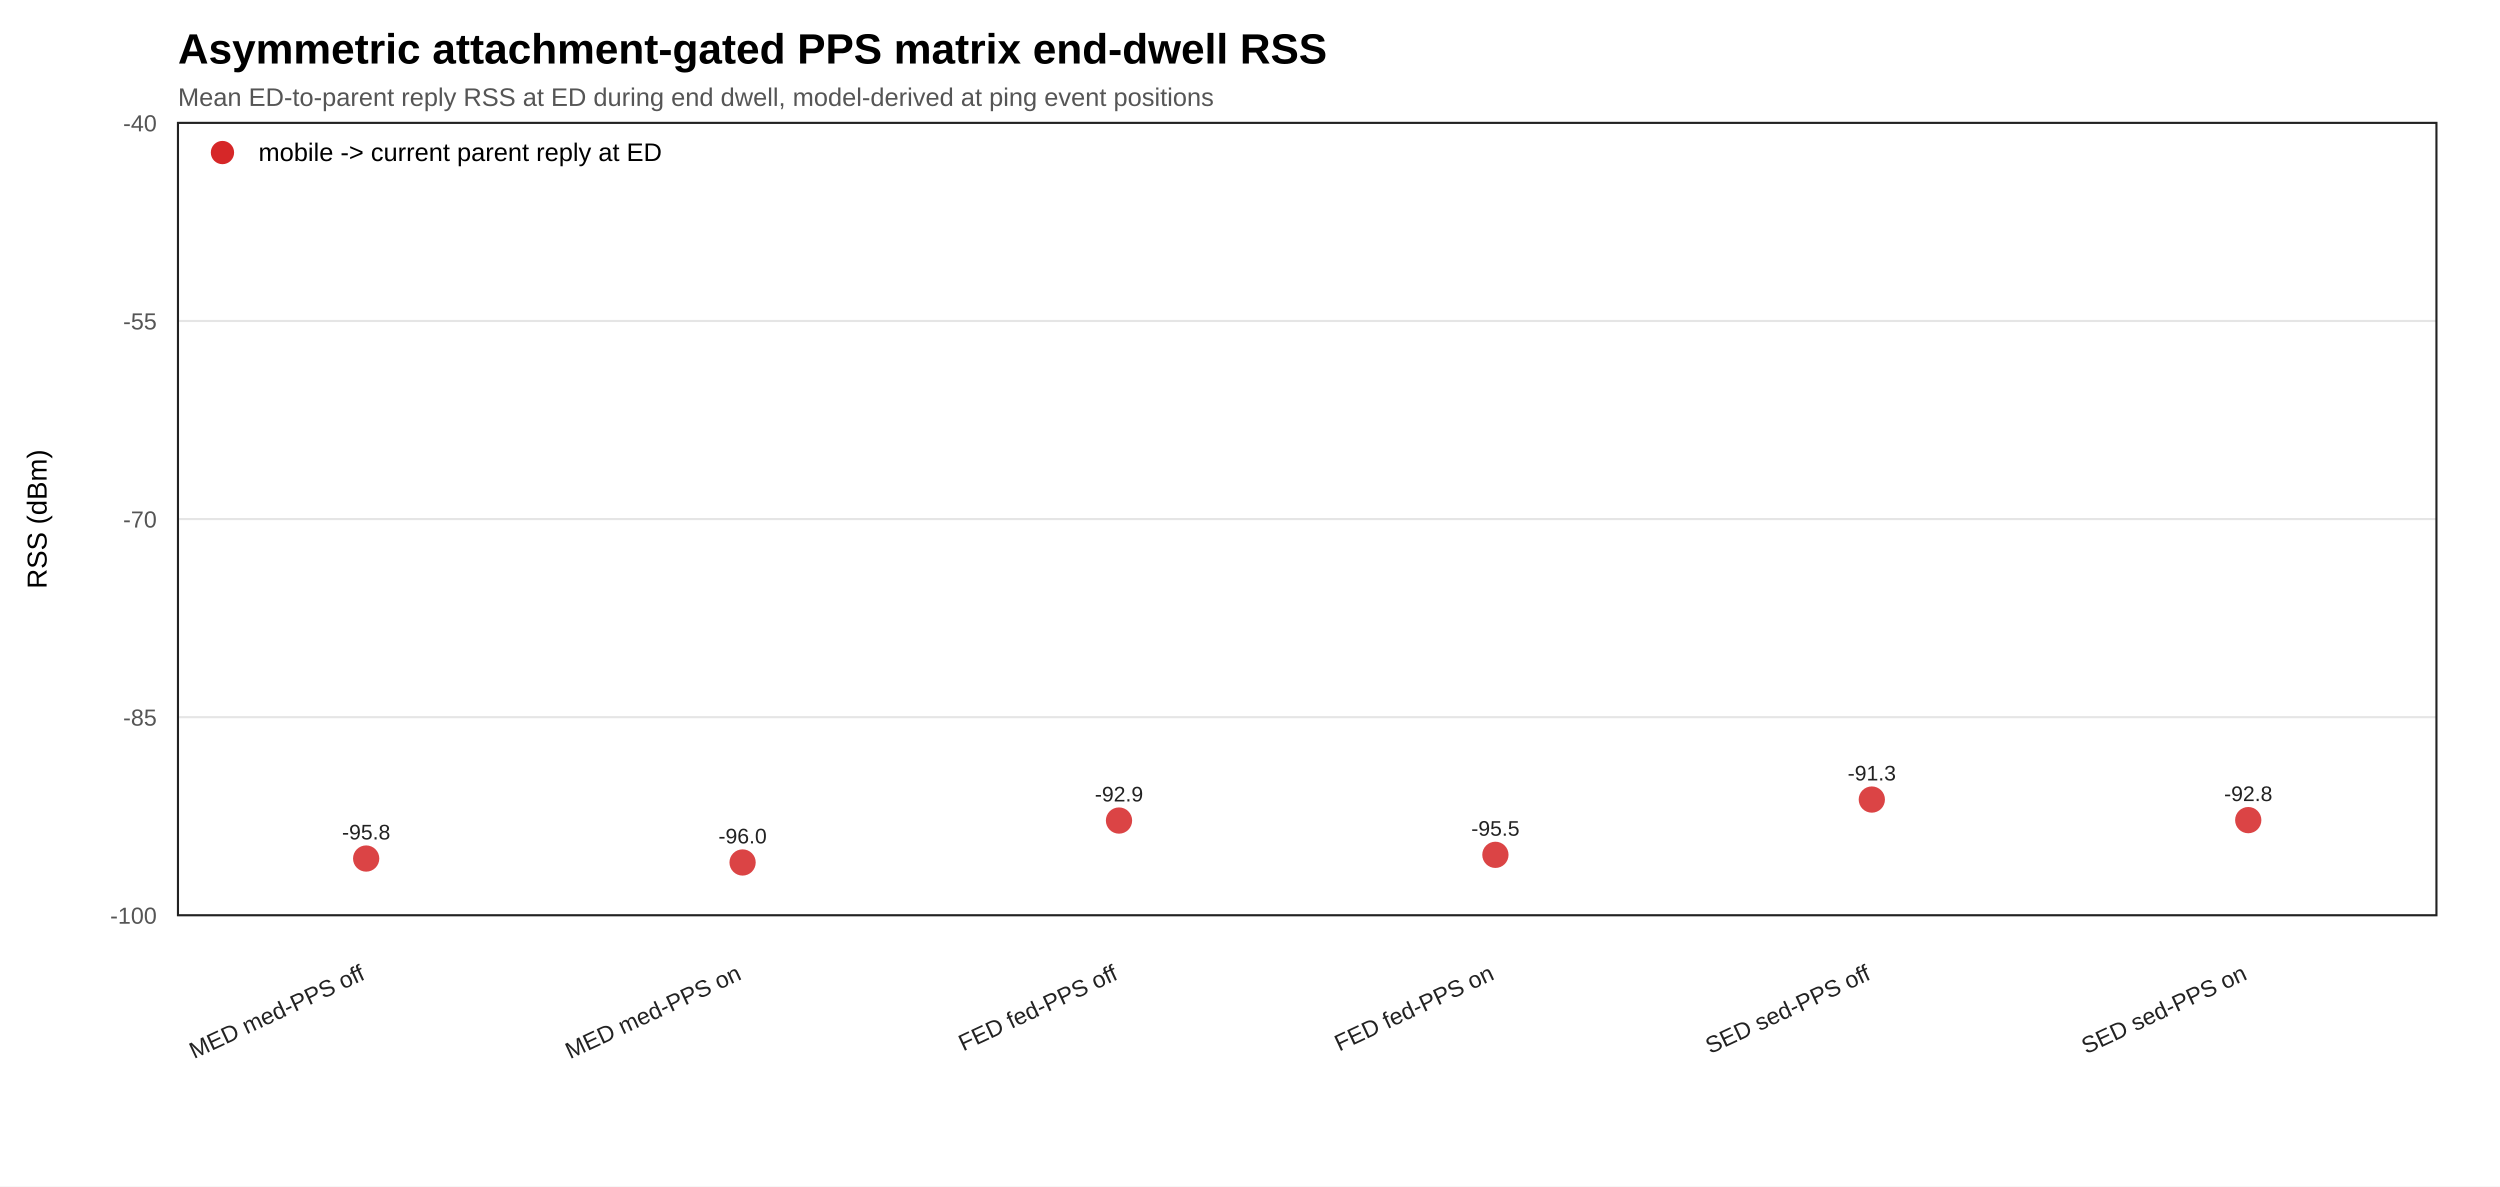
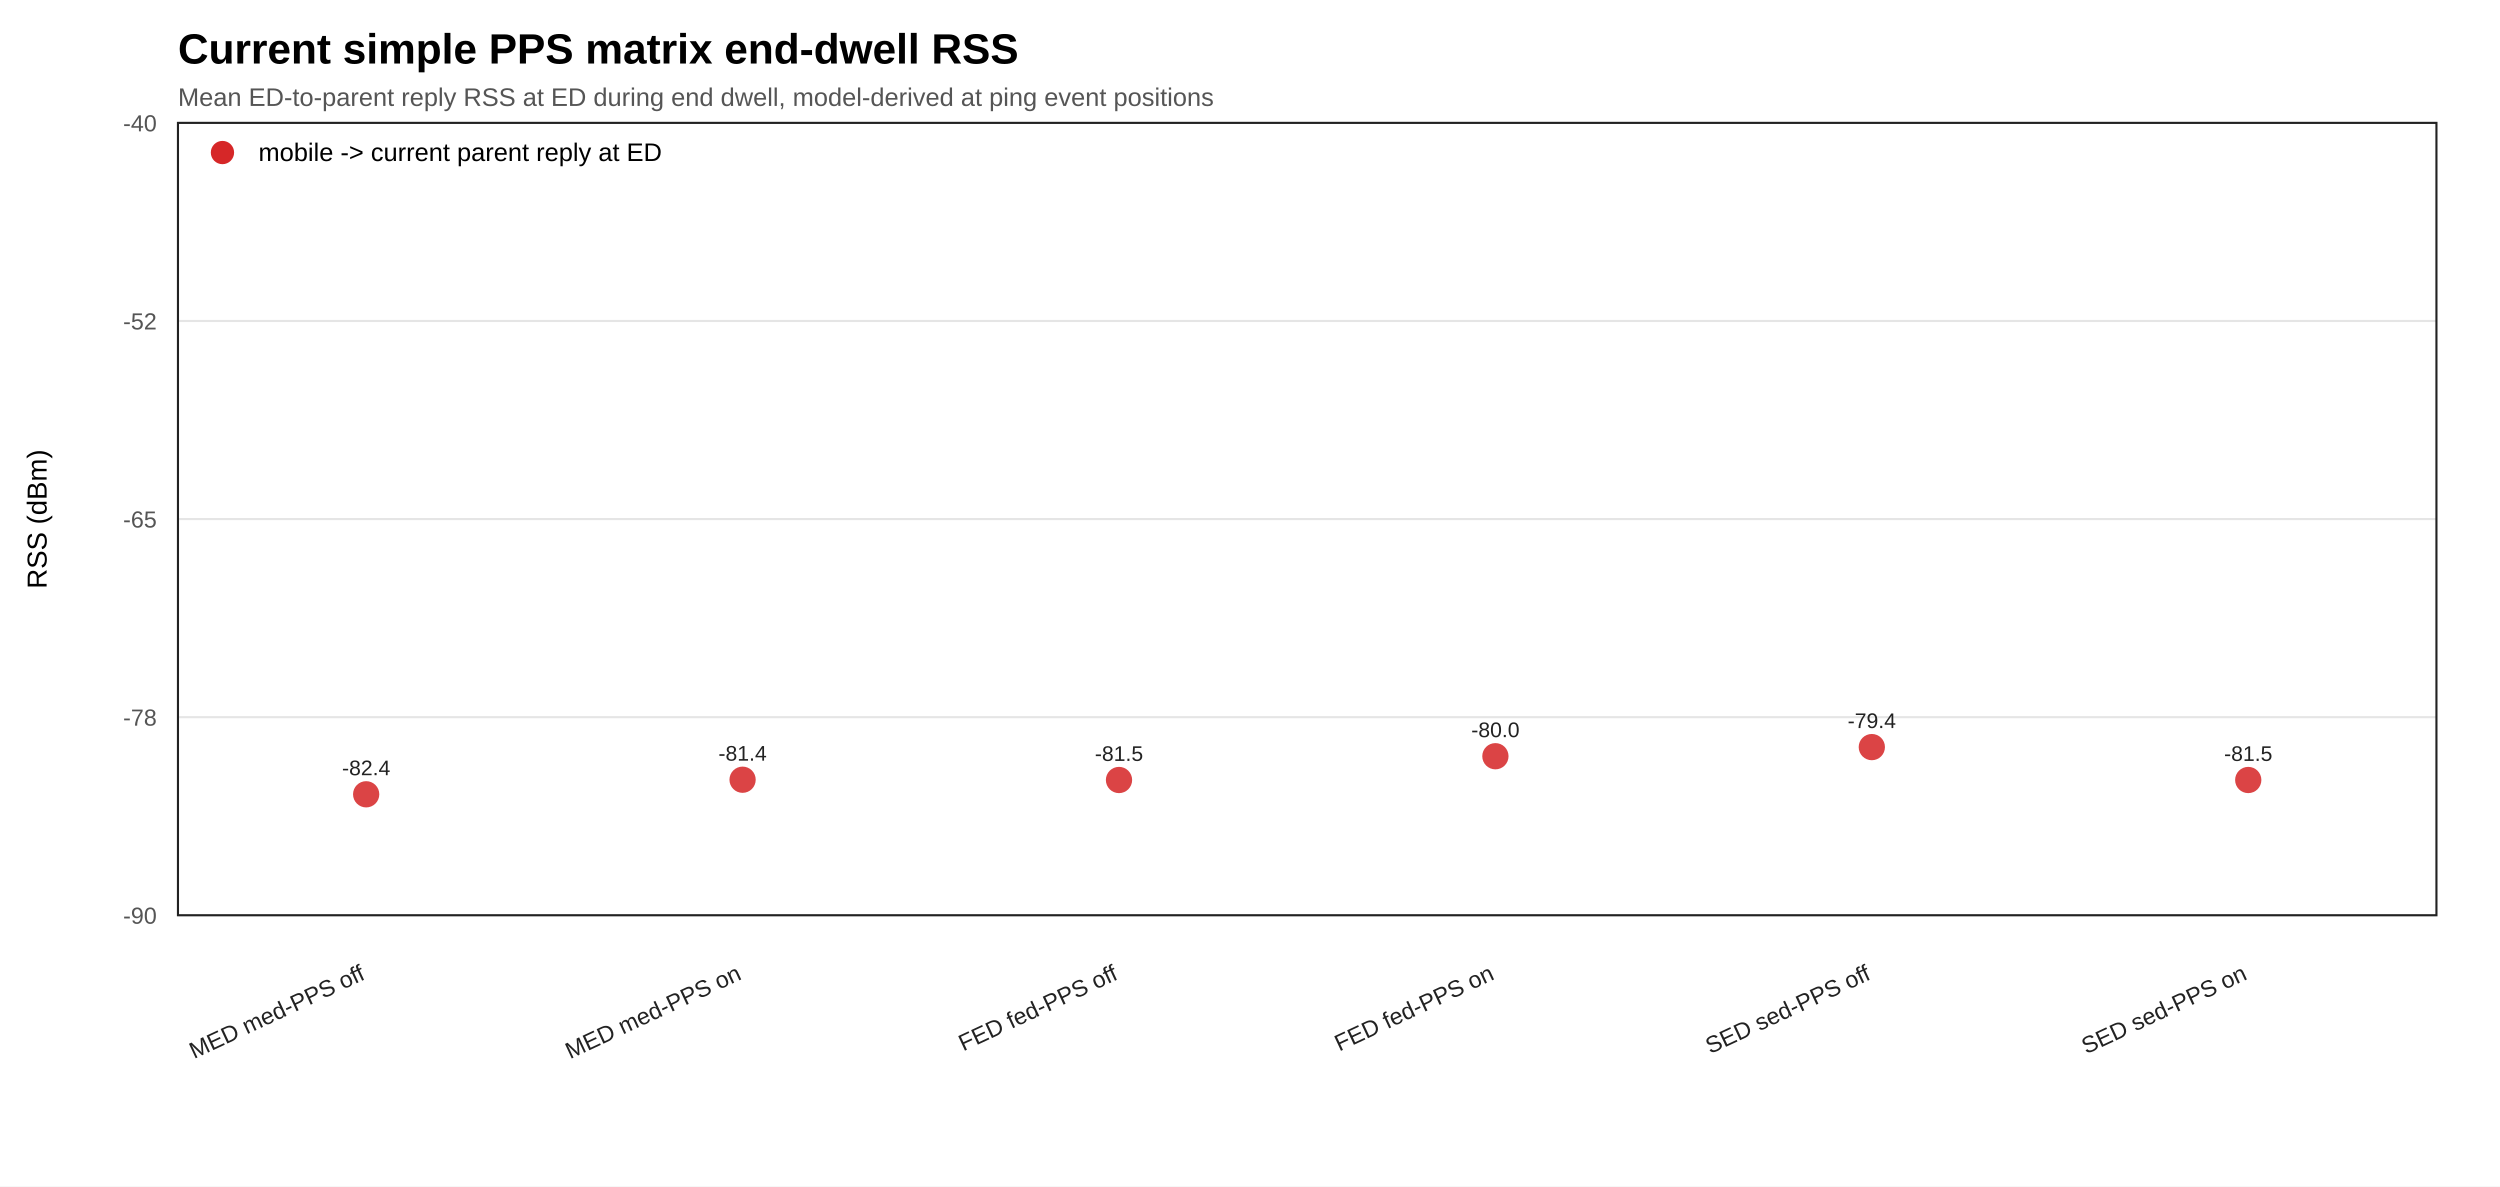
<svg xmlns="http://www.w3.org/2000/svg" width="1180" height="560" viewBox="0 0 1180 560">
  <rect width="100%" height="100%" fill="#ffffff" />
-   <text x="84" y="30" font-family="Arial, sans-serif" font-size="20" font-weight="700">Asymmetric attachment-gated PPS matrix end-dwell RSS</text>
+   <text x="84" y="30" font-family="Arial, sans-serif" font-size="20" font-weight="700">Current simple PPS matrix end-dwell RSS</text>
  <text x="84" y="50" font-family="Arial, sans-serif" font-size="12" fill="#555">Mean ED-to-parent reply RSS at ED during end dwell, model-derived at ping event positions</text>
  <line x1="84" x2="1150" y1="432.00" y2="432.00" stroke="#e5e5e5" />
-   <text x="74" y="436.00" text-anchor="end" font-family="Arial, sans-serif" font-size="11" fill="#555">-100</text>
+   <text x="74" y="436.00" text-anchor="end" font-family="Arial, sans-serif" font-size="11" fill="#555">-90</text>
  <line x1="84" x2="1150" y1="338.50" y2="338.50" stroke="#e5e5e5" />
-   <text x="74" y="342.50" text-anchor="end" font-family="Arial, sans-serif" font-size="11" fill="#555">-85</text>
+   <text x="74" y="342.50" text-anchor="end" font-family="Arial, sans-serif" font-size="11" fill="#555">-78</text>
  <line x1="84" x2="1150" y1="245.00" y2="245.00" stroke="#e5e5e5" />
-   <text x="74" y="249.00" text-anchor="end" font-family="Arial, sans-serif" font-size="11" fill="#555">-70</text>
+   <text x="74" y="249.00" text-anchor="end" font-family="Arial, sans-serif" font-size="11" fill="#555">-65</text>
  <line x1="84" x2="1150" y1="151.50" y2="151.50" stroke="#e5e5e5" />
-   <text x="74" y="155.50" text-anchor="end" font-family="Arial, sans-serif" font-size="11" fill="#555">-55</text>
+   <text x="74" y="155.50" text-anchor="end" font-family="Arial, sans-serif" font-size="11" fill="#555">-52</text>
  <line x1="84" x2="1150" y1="58.00" y2="58.00" stroke="#e5e5e5" />
  <text x="74" y="62.00" text-anchor="end" font-family="Arial, sans-serif" font-size="11" fill="#555">-40</text>
  <rect x="84" y="58" width="1066" height="374" fill="none" stroke="#222" />
  <text x="22" y="245.00" transform="rotate(-90 22,245.00)" text-anchor="middle" font-family="Arial, sans-serif" font-size="13">RSS (dBm)</text>
-   <circle cx="172.83" cy="405.23" r="6.2" fill="#d62728" fill-opacity="0.86" />
-   <text x="172.83" y="396.23" text-anchor="middle" font-family="Arial, sans-serif" font-size="10" fill="#222">-95.8</text>
+   <circle cx="172.83" cy="374.91" r="6.2" fill="#d62728" fill-opacity="0.86" />
+   <text x="172.83" y="365.91" text-anchor="middle" font-family="Arial, sans-serif" font-size="10" fill="#222">-82.4</text>
  <text x="172.83" y="462" transform="rotate(-25 172.83,462)" text-anchor="end" font-family="Arial, sans-serif" font-size="11" fill="#222">MED med-PPS off</text>
-   <circle cx="350.50" cy="407.09" r="6.2" fill="#d62728" fill-opacity="0.86" />
-   <text x="350.50" y="398.09" text-anchor="middle" font-family="Arial, sans-serif" font-size="10" fill="#222">-96.0</text>
+   <circle cx="350.50" cy="368.03" r="6.2" fill="#d62728" fill-opacity="0.86" />
+   <text x="350.50" y="359.03" text-anchor="middle" font-family="Arial, sans-serif" font-size="10" fill="#222">-81.4</text>
  <text x="350.50" y="462" transform="rotate(-25 350.50,462)" text-anchor="end" font-family="Arial, sans-serif" font-size="11" fill="#222">MED med-PPS on</text>
-   <circle cx="528.17" cy="387.30" r="6.2" fill="#d62728" fill-opacity="0.86" />
-   <text x="528.17" y="378.30" text-anchor="middle" font-family="Arial, sans-serif" font-size="10" fill="#222">-92.9</text>
+   <circle cx="528.17" cy="368.16" r="6.2" fill="#d62728" fill-opacity="0.86" />
+   <text x="528.17" y="359.16" text-anchor="middle" font-family="Arial, sans-serif" font-size="10" fill="#222">-81.5</text>
  <text x="528.17" y="462" transform="rotate(-25 528.17,462)" text-anchor="end" font-family="Arial, sans-serif" font-size="11" fill="#222">FED fed-PPS off</text>
-   <circle cx="705.83" cy="403.48" r="6.2" fill="#d62728" fill-opacity="0.86" />
-   <text x="705.83" y="394.48" text-anchor="middle" font-family="Arial, sans-serif" font-size="10" fill="#222">-95.5</text>
+   <circle cx="705.83" cy="356.94" r="6.2" fill="#d62728" fill-opacity="0.86" />
+   <text x="705.83" y="347.94" text-anchor="middle" font-family="Arial, sans-serif" font-size="10" fill="#222">-80.0</text>
  <text x="705.83" y="462" transform="rotate(-25 705.83,462)" text-anchor="end" font-family="Arial, sans-serif" font-size="11" fill="#222">FED fed-PPS on</text>
-   <circle cx="883.50" cy="377.39" r="6.2" fill="#d62728" fill-opacity="0.86" />
-   <text x="883.50" y="368.39" text-anchor="middle" font-family="Arial, sans-serif" font-size="10" fill="#222">-91.3</text>
+   <circle cx="883.50" cy="352.63" r="6.2" fill="#d62728" fill-opacity="0.86" />
+   <text x="883.50" y="343.63" text-anchor="middle" font-family="Arial, sans-serif" font-size="10" fill="#222">-79.4</text>
  <text x="883.50" y="462" transform="rotate(-25 883.50,462)" text-anchor="end" font-family="Arial, sans-serif" font-size="11" fill="#222">SED sed-PPS off</text>
-   <circle cx="1061.17" cy="387.10" r="6.2" fill="#d62728" fill-opacity="0.86" />
-   <text x="1061.17" y="378.10" text-anchor="middle" font-family="Arial, sans-serif" font-size="10" fill="#222">-92.8</text>
+   <circle cx="1061.17" cy="368.16" r="6.2" fill="#d62728" fill-opacity="0.86" />
+   <text x="1061.17" y="359.16" text-anchor="middle" font-family="Arial, sans-serif" font-size="10" fill="#222">-81.5</text>
  <text x="1061.17" y="462" transform="rotate(-25 1061.17,462)" text-anchor="end" font-family="Arial, sans-serif" font-size="11" fill="#222">SED sed-PPS on</text>
  <circle cx="105" cy="72" r="5.5" fill="#d62728" />
  <text x="122" y="76" font-family="Arial, sans-serif" font-size="12">mobile -&gt; current parent reply at ED</text>
</svg>
